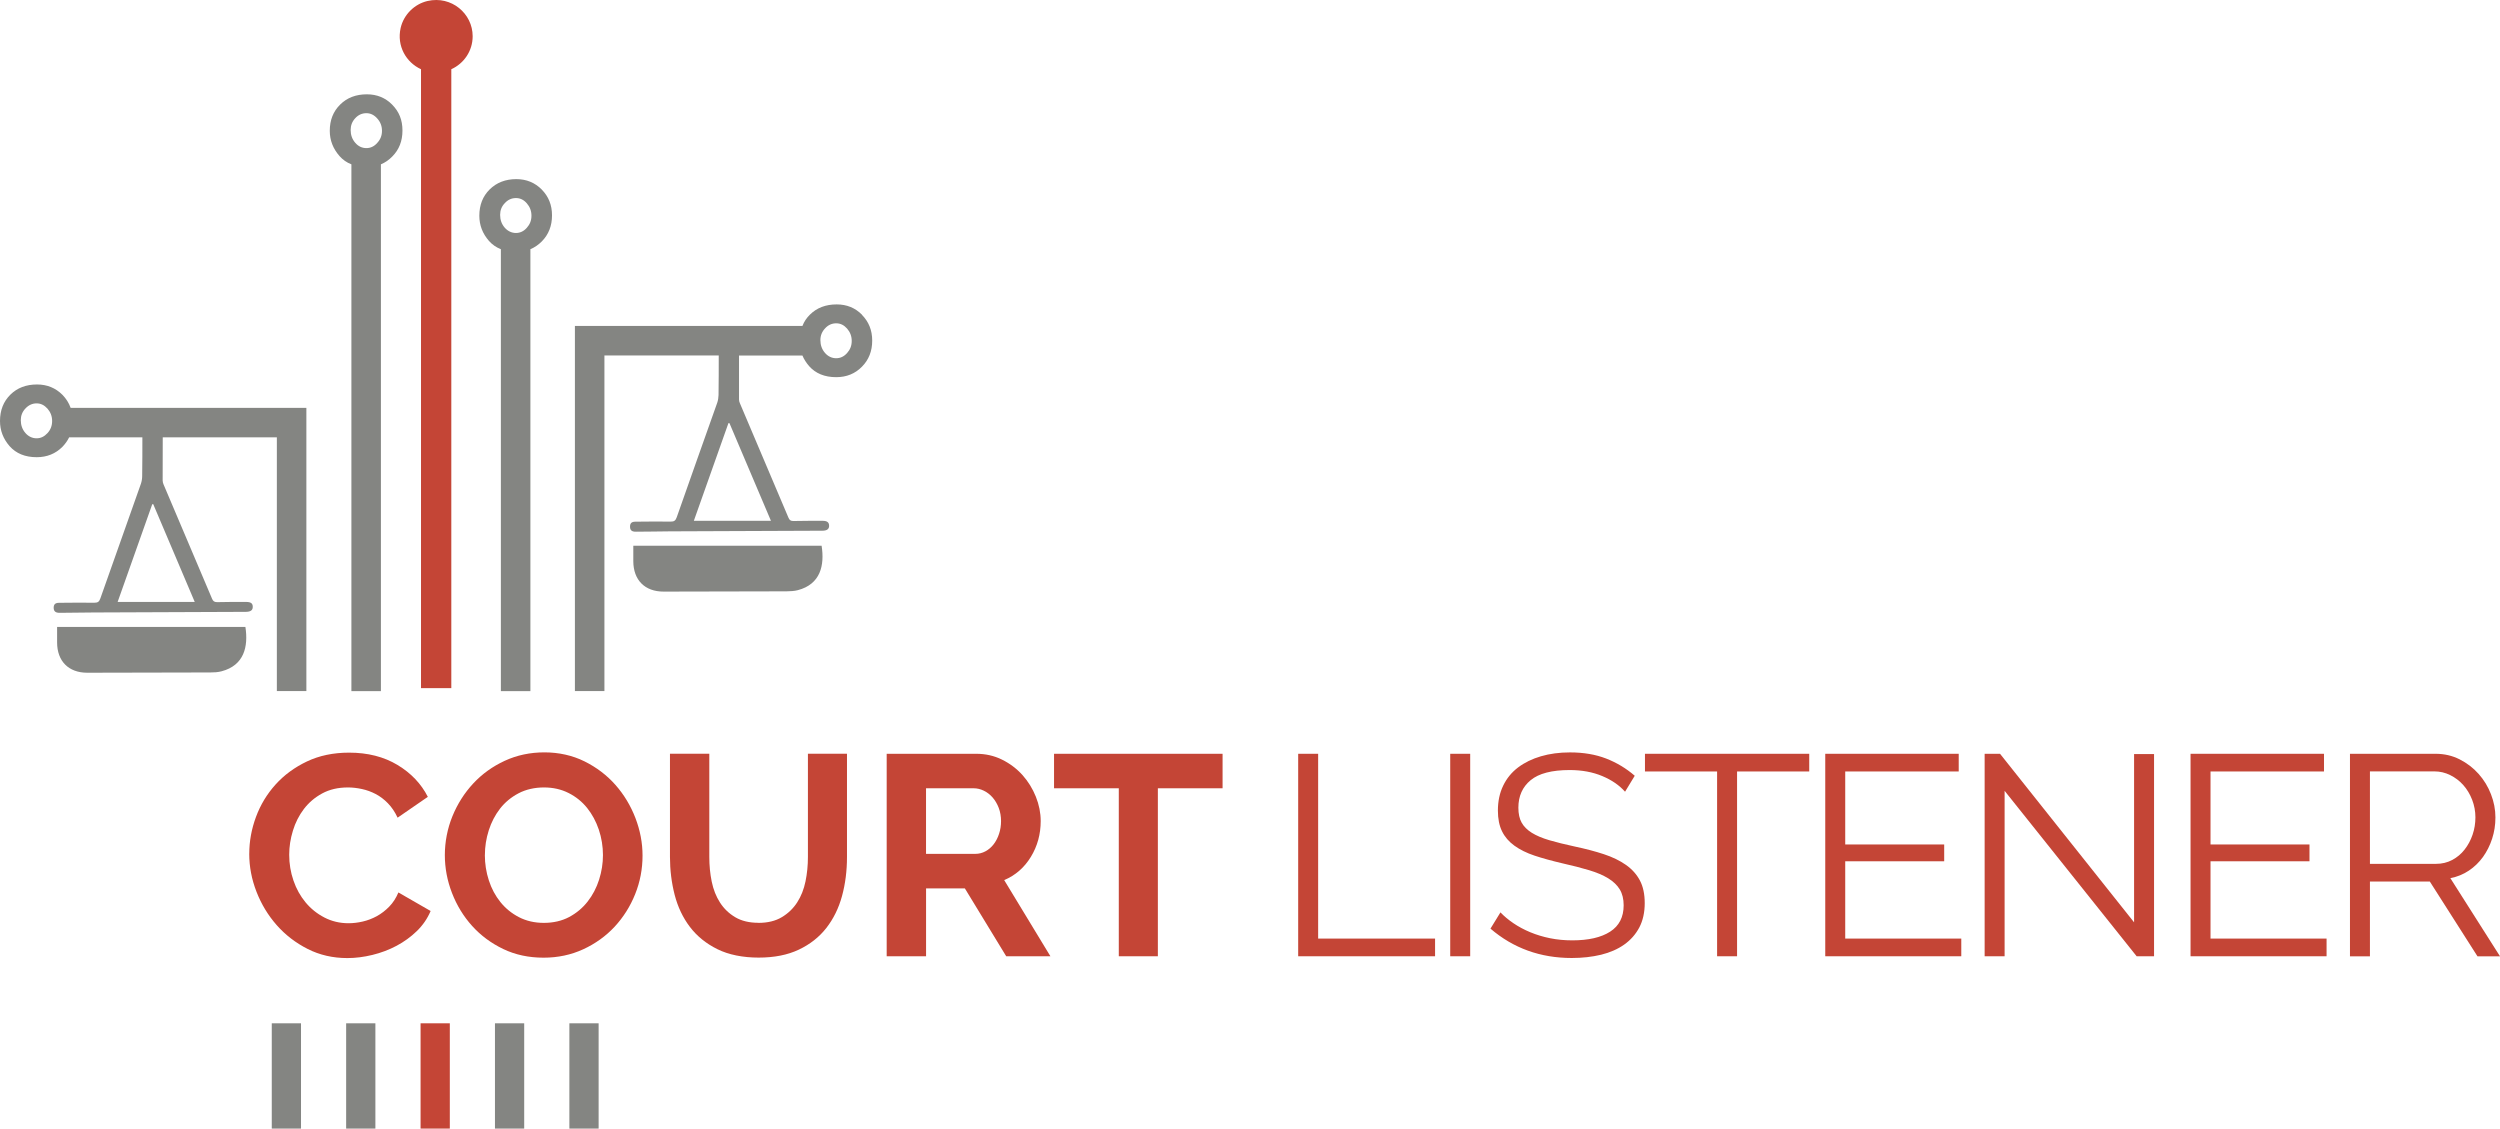
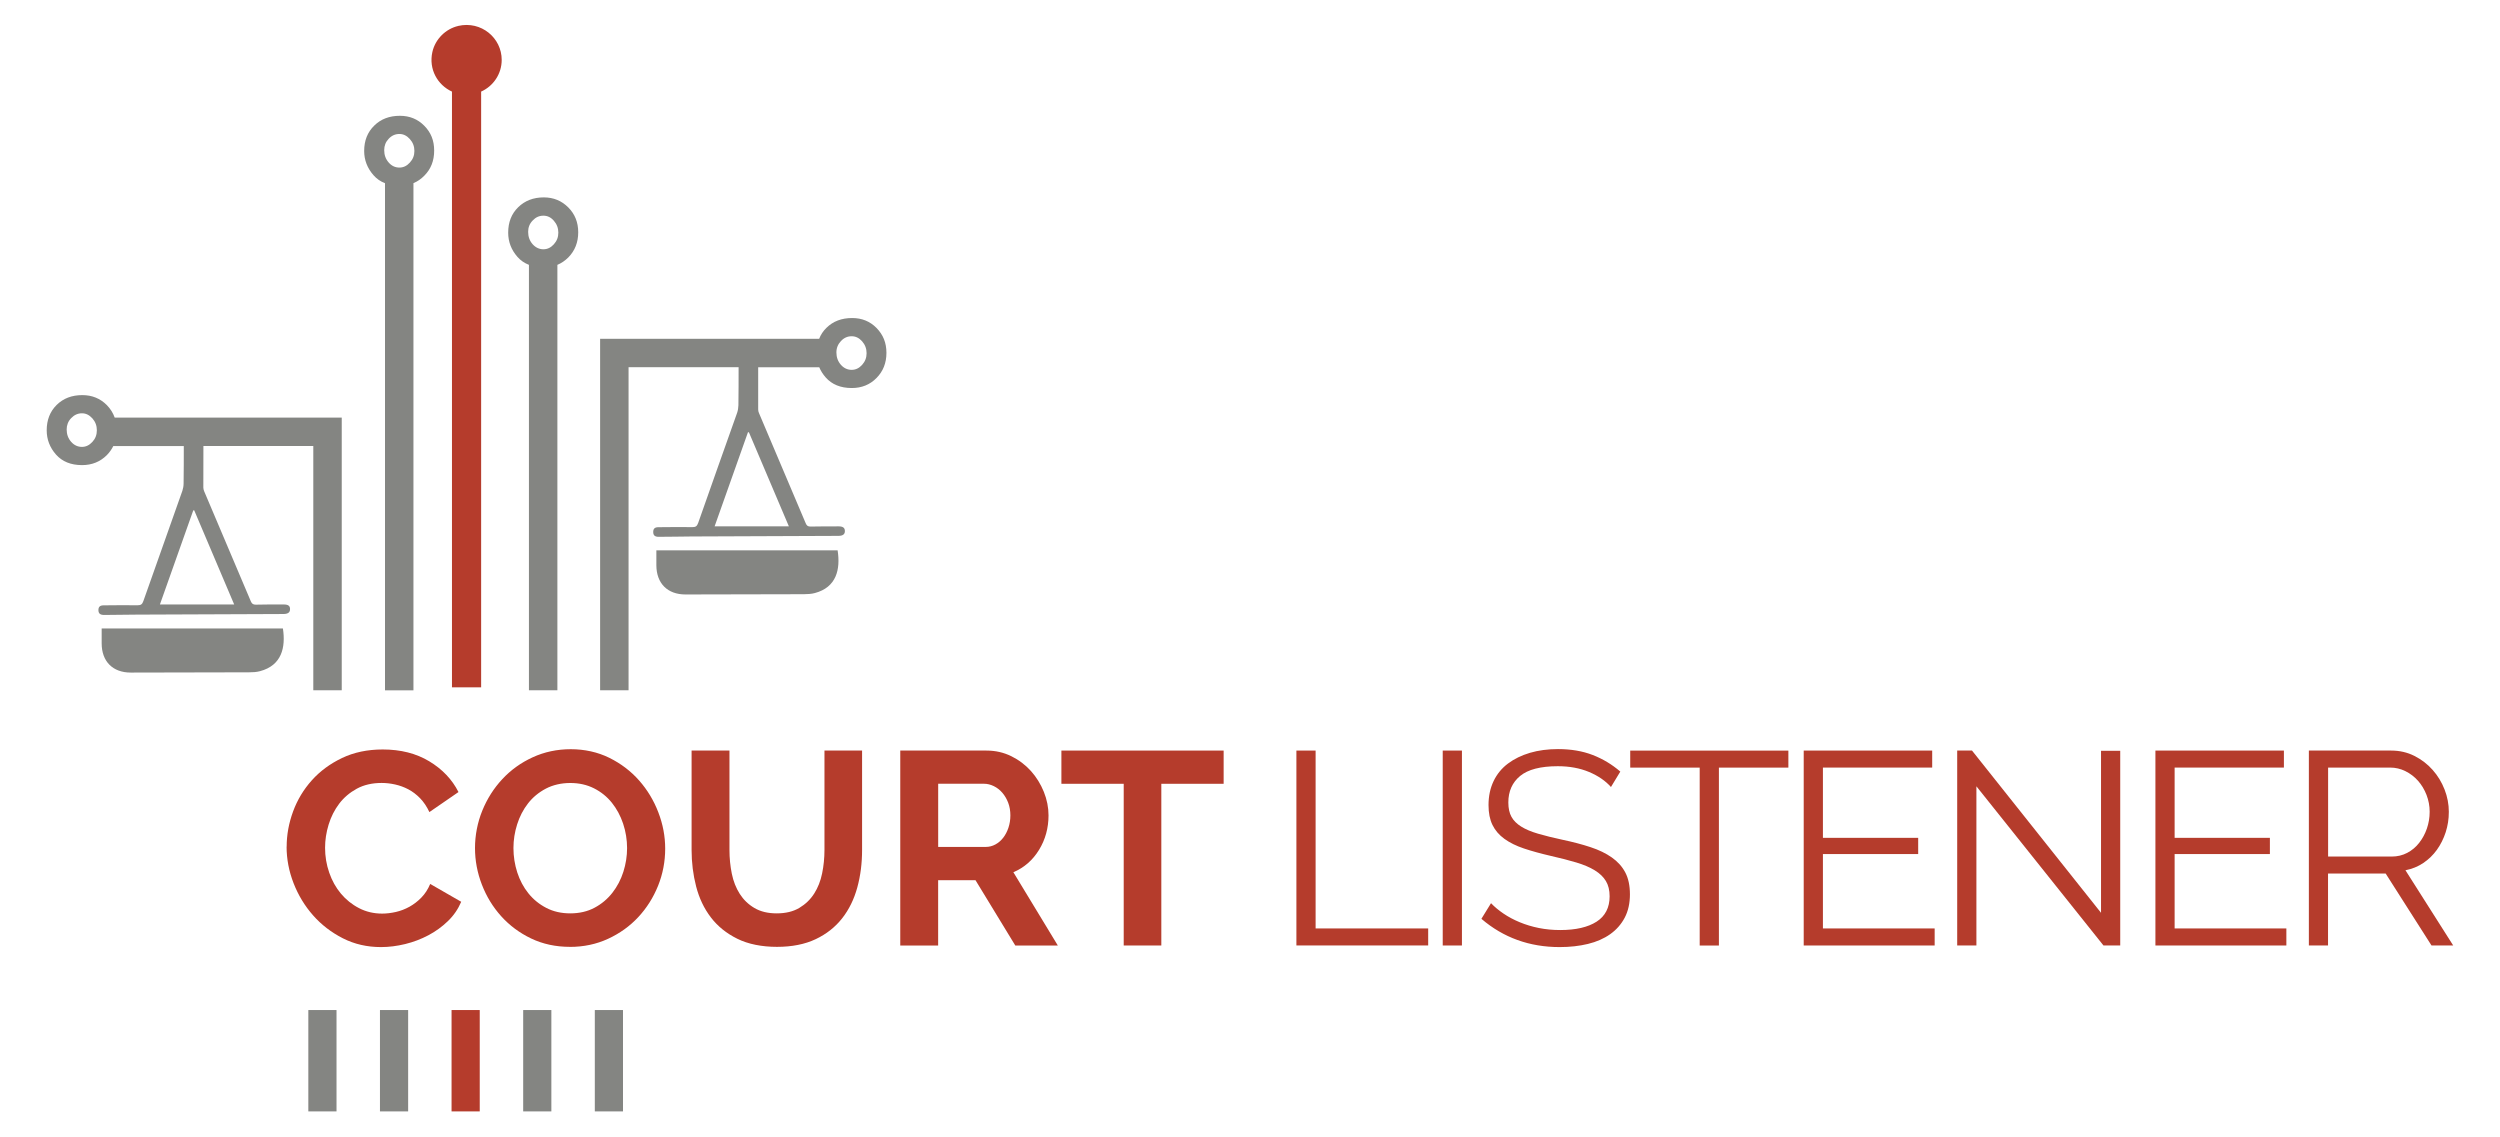
- <svg xmlns="http://www.w3.org/2000/svg" version="1.1" viewBox="0 0 633.54 286.002" id="svg126" width="633.54" height="286.002">
-   <defs id="defs4">
-     <style id="style2">
+ <svg xmlns="http://www.w3.org/2000/svg" version="1.1" viewBox="0 0 660 300">
+   <defs>
+     <style>
      .cls-1 {
-         fill: #968f7f;
+         fill: #b53c2c;
      }

-       .cls-1, .cls-2, .cls-3 {
+       .cls-1, .cls-2 {
        stroke-width: 0px;
      }

      .cls-2 {
-         fill: #c44536;
-       }
- 
-       .cls-3 {
        fill: #848582;
      }
    </style>
  </defs>
-   <g id="g16" transform="translate(-13.23,-6.998322)">
-     <rect class="cls-3" x="157.52" y="266.32" width="7.41" height="26.68" id="rect6" />
-     <rect class="cls-3" x="82.1" y="266.32" width="7.41" height="26.68" id="rect8" />
-     <rect class="cls-3" x="100.95" y="266.32" width="7.41" height="26.68" id="rect10" />
-     <rect class="cls-2" x="119.81" y="266.32" width="7.41" height="26.68" id="rect12" />
-     <rect class="cls-3" x="138.66" y="266.32" width="7.41" height="26.68" id="rect14" />
+   <g id="Layer_2" data-name="Layer 2">
+     <g>
+       <rect class="cls-2" x="157.03" y="266.65" width="7.44" height="26.76" />
+       <rect class="cls-2" x="81.4" y="266.65" width="7.44" height="26.76" />
+       <rect class="cls-2" x="100.31" y="266.65" width="7.44" height="26.76" />
+       <rect class="cls-1" x="119.21" y="266.65" width="7.44" height="26.76" />
+       <rect class="cls-2" x="138.12" y="266.65" width="7.44" height="26.76" />
+     </g>
+     <g>
+       <g>
+         <path class="cls-1" d="M75.68,223.52c0-3.14.57-6.24,1.7-9.31,1.13-3.07,2.79-5.81,4.96-8.23,2.17-2.42,4.83-4.37,7.97-5.87,3.14-1.5,6.72-2.25,10.73-2.25,4.73,0,8.83,1.04,12.28,3.12,3.45,2.08,6.03,4.78,7.72,8.12l-7.68,5.29c-.68-1.45-1.5-2.67-2.46-3.66-.97-.99-2.01-1.78-3.12-2.36-1.11-.58-2.27-1-3.48-1.27-1.21-.27-2.39-.4-3.55-.4-2.51,0-4.7.51-6.56,1.52-1.86,1.02-3.41,2.33-4.64,3.95-1.23,1.62-2.16,3.46-2.79,5.51-.63,2.05-.94,4.1-.94,6.12,0,2.27.36,4.46,1.09,6.56.72,2.1,1.75,3.95,3.08,5.54,1.33,1.59,2.92,2.88,4.78,3.84,1.86.97,3.9,1.45,6.12,1.45,1.16,0,2.37-.15,3.62-.43,1.26-.29,2.45-.75,3.59-1.38,1.13-.63,2.19-1.44,3.15-2.43.97-.99,1.74-2.19,2.32-3.59l8.19,4.71c-.82,1.93-1.99,3.64-3.52,5.11-1.52,1.47-3.24,2.72-5.15,3.73-1.91,1.01-3.95,1.79-6.12,2.32-2.17.53-4.3.8-6.38.8-3.67,0-7.03-.77-10.07-2.32-3.04-1.55-5.67-3.56-7.86-6.05-2.2-2.49-3.91-5.31-5.15-8.48-1.23-3.16-1.85-6.39-1.85-9.68Z" />
+         <path class="cls-1" d="M150.48,249.97c-3.77,0-7.19-.74-10.26-2.21-3.07-1.47-5.7-3.43-7.9-5.87-2.2-2.44-3.9-5.23-5.11-8.37-1.21-3.14-1.81-6.35-1.81-9.64s.64-6.72,1.92-9.86c1.28-3.14,3.04-5.92,5.29-8.33,2.25-2.42,4.92-4.34,8.01-5.76,3.09-1.42,6.45-2.14,10.07-2.14s7.11.76,10.18,2.28c3.07,1.52,5.69,3.52,7.86,5.98,2.17,2.46,3.87,5.27,5.07,8.41,1.21,3.14,1.81,6.33,1.81,9.57,0,3.43-.63,6.7-1.88,9.82-1.26,3.12-3,5.87-5.22,8.26-2.22,2.39-4.88,4.3-7.97,5.73-3.09,1.43-6.45,2.14-10.07,2.14ZM135.55,223.88c0,2.22.34,4.37,1.01,6.45.68,2.08,1.65,3.91,2.94,5.51,1.28,1.59,2.85,2.88,4.71,3.84,1.86.97,3.97,1.45,6.34,1.45s4.55-.49,6.41-1.49c1.86-.99,3.43-2.31,4.71-3.95,1.28-1.64,2.25-3.49,2.9-5.54.65-2.05.98-4.14.98-6.27s-.35-4.37-1.05-6.45c-.7-2.08-1.69-3.91-2.97-5.51-1.28-1.59-2.85-2.86-4.71-3.8-1.86-.94-3.95-1.41-6.27-1.41s-4.57.5-6.45,1.49c-1.88.99-3.46,2.3-4.71,3.91-1.26,1.62-2.21,3.46-2.86,5.51-.65,2.05-.98,4.14-.98,6.27Z" />
+         <path class="cls-1" d="M205.05,241.13c2.37,0,4.36-.48,5.98-1.45,1.62-.97,2.92-2.22,3.91-3.77.99-1.55,1.69-3.32,2.1-5.33.41-2,.62-4.07.62-6.2v-26.24h9.93v26.24c0,3.53-.42,6.84-1.27,9.93-.85,3.09-2.17,5.8-3.99,8.12s-4.14,4.16-6.99,5.51c-2.85,1.35-6.26,2.03-10.22,2.03s-7.6-.71-10.47-2.14c-2.88-1.42-5.21-3.31-6.99-5.65-1.79-2.34-3.08-5.06-3.88-8.15-.8-3.09-1.2-6.31-1.2-9.64v-26.24h10v26.24c0,2.17.21,4.26.62,6.27.41,2.01,1.11,3.78,2.1,5.33.99,1.55,2.28,2.79,3.88,3.73s3.55,1.41,5.87,1.41Z" />
+         <path class="cls-1" d="M237.67,249.61v-51.46h22.76c2.37,0,4.55.5,6.56,1.49,2,.99,3.73,2.3,5.18,3.91,1.45,1.62,2.58,3.46,3.41,5.51.82,2.05,1.23,4.12,1.23,6.2,0,3.33-.83,6.37-2.5,9.1-1.67,2.73-3.93,4.7-6.78,5.91l11.74,19.35h-11.23l-10.51-17.25h-9.86v17.25h-10ZM247.67,223.59h12.54c.92,0,1.78-.22,2.57-.65.8-.43,1.49-1.03,2.07-1.78.58-.75,1.04-1.63,1.38-2.65.34-1.01.51-2.1.51-3.26s-.19-2.32-.58-3.33c-.39-1.01-.91-1.9-1.56-2.65-.65-.75-1.4-1.33-2.25-1.74-.85-.41-1.7-.62-2.57-.62h-12.1v16.67Z" />
+       </g>
+       <path class="cls-1" d="M323.04,206.92h-16.45v42.69h-9.93v-42.69h-16.45v-8.77h42.83v8.77Z" />
+       <g>
+         <path class="cls-1" d="M342.25,249.61v-51.46h5.07v46.96h29.72v4.49h-34.79Z" />
+         <path class="cls-1" d="M380.88,249.61v-51.46h5.07v51.46h-5.07Z" />
+         <path class="cls-1" d="M425.31,207.79c-1.45-1.64-3.38-2.97-5.8-3.99-2.42-1.01-5.17-1.52-8.26-1.52-4.54,0-7.85.86-9.93,2.57-2.08,1.72-3.12,4.05-3.12,6.99,0,1.55.28,2.82.83,3.81.55.99,1.41,1.85,2.57,2.57,1.16.73,2.65,1.35,4.46,1.88,1.81.53,3.95,1.06,6.41,1.59,2.75.58,5.23,1.23,7.43,1.96,2.2.72,4.07,1.63,5.62,2.72,1.55,1.09,2.73,2.4,3.55,3.95.82,1.55,1.23,3.48,1.23,5.8s-.46,4.42-1.38,6.16c-.92,1.74-2.2,3.19-3.84,4.35-1.64,1.16-3.6,2.02-5.87,2.57-2.27.55-4.76.83-7.46.83-7.97,0-14.86-2.49-20.66-7.46l2.54-4.13c.92.97,2.02,1.88,3.3,2.75,1.28.87,2.71,1.63,4.28,2.28,1.57.65,3.25,1.16,5.04,1.52,1.79.36,3.67.54,5.65.54,4.11,0,7.31-.74,9.6-2.21,2.29-1.47,3.44-3.71,3.44-6.7,0-1.59-.33-2.94-.98-4.02-.65-1.09-1.63-2.03-2.94-2.83-1.3-.8-2.92-1.49-4.86-2.07-1.93-.58-4.18-1.16-6.74-1.74-2.71-.63-5.07-1.28-7.1-1.96-2.03-.68-3.74-1.52-5.15-2.54-1.4-1.01-2.45-2.23-3.15-3.66-.7-1.42-1.05-3.18-1.05-5.25,0-2.37.45-4.48,1.34-6.34.89-1.86,2.16-3.41,3.81-4.64,1.64-1.23,3.58-2.17,5.8-2.83,2.22-.65,4.69-.98,7.39-.98,3.43,0,6.49.52,9.17,1.56,2.68,1.04,5.11,2.5,7.28,4.38l-2.46,4.06Z" />
+         <path class="cls-1" d="M472.13,202.65h-18.34v46.97h-5.07v-46.97h-18.34v-4.49h41.75v4.49Z" />
+         <path class="cls-1" d="M510.75,245.12v4.49h-34.57v-51.46h33.92v4.49h-28.85v18.55h25.15v4.28h-25.15v19.64h29.5Z" />
+         <path class="cls-1" d="M521.77,207.57v42.04h-5.07v-51.46h3.91l34.06,42.83v-42.76h5.07v51.39h-4.42l-33.56-42.04Z" />
+         <path class="cls-1" d="M603.6,245.12v4.49h-34.57v-51.46h33.92v4.49h-28.85v18.55h25.15v4.28h-25.15v19.64h29.5Z" />
+         <path class="cls-1" d="M609.54,249.61v-51.46h21.74c2.22,0,4.26.47,6.12,1.41,1.86.94,3.47,2.17,4.82,3.7,1.35,1.52,2.4,3.25,3.15,5.18.75,1.93,1.12,3.89,1.12,5.87s-.28,3.68-.83,5.4c-.56,1.72-1.33,3.26-2.32,4.64-.99,1.38-2.19,2.54-3.59,3.48-1.4.94-2.97,1.58-4.71,1.92l12.61,19.86h-5.73l-12.1-18.99h-15.22v18.99h-5.07ZM614.61,226.13h16.81c1.5,0,2.86-.33,4.1-.98,1.23-.65,2.28-1.53,3.15-2.65.87-1.11,1.55-2.37,2.03-3.77.48-1.4.73-2.87.73-4.42s-.28-3.03-.83-4.46c-.56-1.42-1.3-2.67-2.25-3.73-.94-1.06-2.05-1.91-3.33-2.54-1.28-.63-2.62-.94-4.02-.94h-16.38v23.48Z" />
+       </g>
+     </g>
+     <path class="cls-1" d="M120.98,6.85c-3.36.78-6.07,3.5-6.83,6.86-1.03,4.57,1.38,8.74,5.17,10.47v157.28h7.7V24.18c3.2-1.44,5.43-4.64,5.43-8.37,0-5.79-5.4-10.36-11.47-8.97Z" />
  </g>
-   <g id="g48" transform="translate(-13.23,-6.998322)">
-     <g id="g26">
-       <path class="cls-2" d="m 76.4,223.31 c 0,-3.13 0.57,-6.23 1.7,-9.29 1.13,-3.06 2.78,-5.79 4.95,-8.2 2.17,-2.41 4.82,-4.36 7.95,-5.85 3.13,-1.49 6.7,-2.24 10.7,-2.24 4.72,0 8.8,1.04 12.25,3.11 3.44,2.07 6.01,4.77 7.7,8.09 l -7.66,5.28 c -0.68,-1.45 -1.49,-2.66 -2.46,-3.65 -0.96,-0.99 -2,-1.77 -3.11,-2.35 -1.11,-0.58 -2.27,-1 -3.47,-1.26 -1.21,-0.26 -2.39,-0.4 -3.54,-0.4 -2.51,0 -4.69,0.51 -6.54,1.52 -1.86,1.01 -3.4,2.33 -4.63,3.94 -1.23,1.62 -2.16,3.45 -2.78,5.49 -0.63,2.05 -0.94,4.08 -0.94,6.11 0,2.27 0.36,4.44 1.08,6.54 0.72,2.1 1.75,3.94 3.07,5.53 1.32,1.59 2.91,2.87 4.77,3.83 1.85,0.96 3.89,1.45 6.11,1.45 1.16,0 2.36,-0.14 3.61,-0.43 1.25,-0.29 2.44,-0.75 3.58,-1.37 1.13,-0.63 2.18,-1.43 3.14,-2.42 0.96,-0.99 1.73,-2.18 2.31,-3.58 l 8.17,4.7 c -0.82,1.93 -1.99,3.63 -3.51,5.1 -1.52,1.47 -3.23,2.71 -5.13,3.72 -1.9,1.01 -3.94,1.78 -6.11,2.31 -2.17,0.53 -4.29,0.8 -6.36,0.8 -3.66,0 -7.01,-0.77 -10.05,-2.31 -3.04,-1.54 -5.65,-3.55 -7.84,-6.03 -2.19,-2.48 -3.9,-5.3 -5.13,-8.46 -1.23,-3.16 -1.84,-6.37 -1.84,-9.65 z" id="path18" />
-       <path class="cls-2" d="m 150.98,249.69 c -3.76,0 -7.17,-0.73 -10.23,-2.2 -3.06,-1.47 -5.69,-3.42 -7.88,-5.85 -2.19,-2.43 -3.89,-5.22 -5.1,-8.35 -1.21,-3.13 -1.81,-6.33 -1.81,-9.61 0,-3.28 0.64,-6.7 1.92,-9.83 1.28,-3.13 3.04,-5.9 5.28,-8.31 2.24,-2.41 4.9,-4.32 7.99,-5.75 3.08,-1.42 6.43,-2.13 10.05,-2.13 3.62,0 7.09,0.76 10.15,2.28 3.06,1.52 5.67,3.51 7.84,5.96 2.17,2.46 3.85,5.25 5.06,8.38 1.2,3.13 1.81,6.31 1.81,9.54 0,3.42 -0.63,6.69 -1.88,9.79 -1.25,3.11 -2.99,5.85 -5.2,8.24 -2.22,2.38 -4.87,4.29 -7.95,5.71 -3.08,1.42 -6.43,2.13 -10.05,2.13 z M 136.1,223.67 c 0,2.22 0.34,4.36 1.01,6.43 0.67,2.07 1.65,3.9 2.93,5.49 1.28,1.59 2.84,2.87 4.7,3.83 1.85,0.96 3.96,1.45 6.32,1.45 2.36,0 4.54,-0.49 6.4,-1.48 1.85,-0.99 3.42,-2.3 4.7,-3.94 1.28,-1.64 2.24,-3.48 2.89,-5.53 0.65,-2.05 0.98,-4.13 0.98,-6.25 0,-2.12 -0.35,-4.36 -1.05,-6.43 -0.7,-2.07 -1.69,-3.9 -2.96,-5.49 -1.28,-1.59 -2.84,-2.85 -4.7,-3.79 -1.86,-0.94 -3.94,-1.41 -6.25,-1.41 -2.31,0 -4.55,0.49 -6.43,1.48 -1.88,0.99 -3.45,2.29 -4.7,3.9 -1.25,1.62 -2.2,3.45 -2.85,5.49 -0.65,2.05 -0.98,4.13 -0.98,6.25 z" id="path20" />
-       <path class="cls-2" d="m 205.4,240.87 c 2.36,0 4.35,-0.48 5.96,-1.45 1.61,-0.96 2.91,-2.22 3.9,-3.76 0.99,-1.54 1.69,-3.31 2.1,-5.31 0.41,-2 0.61,-4.06 0.61,-6.18 v -26.16 h 9.9 v 26.16 c 0,3.52 -0.42,6.82 -1.26,9.9 -0.84,3.08 -2.17,5.78 -3.97,8.09 -1.8,2.31 -4.13,4.14 -6.97,5.49 -2.84,1.35 -6.24,2.02 -10.19,2.02 -3.95,0 -7.58,-0.71 -10.44,-2.13 -2.87,-1.42 -5.19,-3.3 -6.97,-5.64 -1.78,-2.34 -3.07,-5.05 -3.87,-8.13 -0.79,-3.08 -1.19,-6.29 -1.19,-9.61 V 198 h 9.97 v 26.16 c 0,2.17 0.2,4.25 0.61,6.25 0.41,2 1.11,3.77 2.1,5.31 0.99,1.54 2.28,2.78 3.87,3.72 1.59,0.94 3.54,1.41 5.85,1.41 z" id="path22" />
-       <path class="cls-2" d="m 237.93,249.33 v -51.31 h 22.69 c 2.36,0 4.54,0.49 6.54,1.48 2,0.99 3.72,2.29 5.17,3.9 1.45,1.62 2.58,3.45 3.4,5.49 0.82,2.05 1.23,4.11 1.23,6.18 0,3.32 -0.83,6.35 -2.49,9.07 -1.66,2.72 -3.92,4.69 -6.76,5.89 l 11.71,19.3 h -11.2 l -10.48,-17.2 h -9.83 v 17.2 h -9.97 z m 9.97,-25.95 h 12.5 c 0.91,0 1.77,-0.22 2.57,-0.65 0.79,-0.43 1.48,-1.02 2.06,-1.77 0.58,-0.75 1.04,-1.63 1.37,-2.64 0.34,-1.01 0.51,-2.1 0.51,-3.25 0,-1.15 -0.19,-2.31 -0.58,-3.33 -0.39,-1.01 -0.9,-1.89 -1.55,-2.64 -0.65,-0.75 -1.4,-1.32 -2.24,-1.73 -0.84,-0.41 -1.7,-0.61 -2.57,-0.61 H 247.9 Z" id="path24" />
-     </g>
-     <path class="cls-2" d="m 323.06,206.76 h -16.41 v 42.57 h -9.9 v -42.57 h -16.41 v -8.74 h 42.71 v 8.74 z" id="path28" />
-     <g id="g46">
-       <path class="cls-2" d="m 342.21,249.33 v -51.31 h 5.06 v 46.83 h 29.63 v 4.48 z" id="path30" />
-       <path class="cls-2" d="m 380.74,249.33 v -51.31 h 5.06 v 51.31 z" id="path32" />
-       <path class="cls-2" d="m 425.04,207.63 c -1.45,-1.64 -3.37,-2.96 -5.78,-3.97 -2.41,-1.01 -5.16,-1.52 -8.24,-1.52 -4.53,0 -7.83,0.86 -9.9,2.57 -2.07,1.71 -3.11,4.04 -3.11,6.97 0,1.54 0.28,2.81 0.83,3.79 0.55,0.99 1.41,1.84 2.57,2.57 1.16,0.72 2.64,1.35 4.44,1.88 1.81,0.53 3.94,1.06 6.4,1.59 2.75,0.58 5.22,1.23 7.41,1.95 2.19,0.72 4.06,1.63 5.6,2.71 1.54,1.08 2.72,2.4 3.54,3.94 0.82,1.54 1.23,3.47 1.23,5.78 0,2.31 -0.46,4.41 -1.37,6.14 -0.92,1.73 -2.19,3.18 -3.83,4.34 -1.64,1.16 -3.59,2.01 -5.85,2.57 -2.27,0.55 -4.75,0.83 -7.44,0.83 -7.95,0 -14.82,-2.48 -20.6,-7.44 l 2.53,-4.12 c 0.91,0.96 2.01,1.88 3.29,2.75 1.28,0.87 2.7,1.63 4.26,2.28 1.57,0.65 3.24,1.16 5.02,1.52 1.78,0.36 3.66,0.54 5.64,0.54 4.09,0 7.29,-0.73 9.58,-2.2 2.29,-1.47 3.43,-3.7 3.43,-6.69 0,-1.59 -0.33,-2.93 -0.98,-4.01 -0.65,-1.08 -1.63,-2.02 -2.93,-2.82 -1.3,-0.8 -2.92,-1.48 -4.84,-2.06 -1.93,-0.58 -4.17,-1.16 -6.72,-1.73 -2.7,-0.63 -5.06,-1.28 -7.08,-1.95 -2.02,-0.67 -3.73,-1.52 -5.13,-2.53 -1.4,-1.01 -2.45,-2.23 -3.14,-3.65 -0.7,-1.42 -1.05,-3.17 -1.05,-5.24 0,-2.36 0.44,-4.47 1.34,-6.32 0.89,-1.85 2.16,-3.4 3.79,-4.63 1.64,-1.23 3.56,-2.17 5.78,-2.82 2.22,-0.65 4.67,-0.98 7.37,-0.98 3.42,0 6.47,0.52 9.14,1.55 2.67,1.04 5.1,2.49 7.26,4.37 l -2.46,4.05 z" id="path34" />
-       <path class="cls-2" d="m 471.72,202.5 h -18.29 v 46.83 h -5.06 V 202.5 h -18.28 v -4.48 h 41.63 z" id="path36" />
-       <path class="cls-2" d="m 510.25,244.85 v 4.48 h -34.47 v -51.31 h 33.82 v 4.48 H 480.84 V 221 h 25.08 v 4.26 h -25.08 v 19.59 z" id="path38" />
-       <path class="cls-2" d="m 521.23,207.41 v 41.92 h -5.06 v -51.31 h 3.9 l 33.97,42.71 v -42.64 h 5.06 v 51.24 h -4.41 z" id="path40" />
-       <path class="cls-2" d="m 602.82,244.85 v 4.48 h -34.47 v -51.31 h 33.82 v 4.48 H 573.41 V 221 h 25.08 v 4.26 h -25.08 v 19.59 z" id="path42" />
-       <path class="cls-2" d="m 608.75,249.33 v -51.31 h 21.68 c 2.22,0 4.25,0.47 6.11,1.41 1.85,0.94 3.46,2.17 4.81,3.69 1.35,1.52 2.4,3.24 3.14,5.17 0.75,1.93 1.12,3.88 1.12,5.85 0,1.97 -0.28,3.67 -0.83,5.38 -0.55,1.71 -1.33,3.25 -2.31,4.63 -0.99,1.37 -2.18,2.53 -3.58,3.47 -1.4,0.94 -2.96,1.58 -4.7,1.92 l 12.58,19.8 h -5.71 L 628.99,230.4 h -15.18 v 18.94 h -5.06 z m 5.06,-23.42 h 16.77 c 1.49,0 2.85,-0.33 4.08,-0.98 1.23,-0.65 2.28,-1.53 3.14,-2.64 0.87,-1.11 1.54,-2.36 2.02,-3.76 0.48,-1.4 0.72,-2.87 0.72,-4.41 0,-1.54 -0.28,-3.02 -0.83,-4.45 -0.55,-1.42 -1.3,-2.66 -2.24,-3.72 -0.94,-1.06 -2.05,-1.9 -3.32,-2.53 -1.28,-0.63 -2.61,-0.94 -4.01,-0.94 h -16.33 v 23.42 z" id="path44" />
+   <g id="Layer_3" data-name="Layer 3">
+     <g>
+       <path class="cls-2" d="M221.13,145.28h-47.85v3.95c.02,4.78,2.93,7.71,7.69,7.71,10.42-.02,20.83-.05,31.27-.07.95-.02,1.94-.05,2.86-.3,5.75-1.52,6.81-6.28,6.03-11.29Z" />
+       <path class="cls-2" d="M231.41,86.59c-1.73-1.76-3.88-2.63-6.44-2.63-2.77,0-5.03.85-6.79,2.59-.85.83-1.5,1.8-1.92,2.89h-57.83v92.79h7.51s0-85.29,0-85.29h29.05c0,3.35,0,6.7-.05,10.05-.02.65-.12,1.34-.32,1.94-3.44,9.72-6.91,19.42-10.3,29.12-.3.85-.67,1.13-1.52,1.11-3-.05-5.98,0-8.96.02-.99,0-1.39.39-1.39,1.27s.44,1.29,1.5,1.27c2.86,0,5.7-.07,8.57-.09,12.93-.05,25.87-.12,38.82-.16,1.18,0,1.73-.44,1.71-1.29s-.51-1.22-1.66-1.22c-2.47,0-4.92,0-7.37.05-.72.02-1.04-.21-1.32-.88-4.11-9.7-8.22-19.38-12.33-29.08-.14-.3-.21-.62-.21-.95v-11.15h16.12c.39.95.97,1.85,1.71,2.7,1.64,1.85,3.93,2.79,6.88,2.79,2.61,0,4.8-.88,6.54-2.66,1.73-1.76,2.61-3.95,2.61-6.63s-.88-4.78-2.61-6.56ZM208.27,138.95h-19.61c2.93-8.27,5.87-16.56,8.8-24.83h.25c3.51,8.22,7,16.44,10.55,24.83ZM227.6,96.32c-.79.88-1.71,1.32-2.77,1.32s-2.06-.44-2.84-1.34c-.79-.9-1.18-1.99-1.18-3.26,0-1.18.42-2.17,1.2-3,.79-.85,1.73-1.27,2.82-1.27s1.99.46,2.77,1.34c.79.9,1.18,1.94,1.18,3.14s-.39,2.19-1.18,3.07Z" />
+       <path class="cls-2" d="M74.69,165.92H26.84c0,1.43-.02,2.68,0,3.93,0,4.78,2.93,7.71,7.67,7.71,10.42-.02,20.85-.05,31.27-.07.95,0,1.94-.05,2.86-.3,5.75-1.52,6.81-6.28,6.05-11.27Z" />
+       <path class="cls-2" d="M30.28,110.24c-.44-1.22-1.13-2.33-2.08-3.3-1.76-1.76-3.9-2.63-6.47-2.63-2.75,0-5.01.85-6.77,2.59s-2.63,3.97-2.63,6.7c0,2.4.81,4.53,2.45,6.4,1.64,1.85,3.93,2.79,6.88,2.79,2.61,0,4.78-.88,6.54-2.63.72-.74,1.27-1.52,1.71-2.4h18.61c0,3.28,0,6.58-.05,9.86,0,.65-.12,1.34-.32,1.94-3.42,9.72-6.88,19.4-10.3,29.12-.3.85-.65,1.11-1.52,1.11-2.98-.05-5.98,0-8.96.02-.97,0-1.39.39-1.39,1.27.02.88.46,1.27,1.52,1.27,2.84-.02,5.7-.07,8.54-.09,12.93-.07,25.89-.12,38.82-.16,1.2-.02,1.73-.44,1.71-1.32,0-.83-.49-1.2-1.66-1.2-2.45,0-4.92-.02-7.37.05-.69,0-1.04-.21-1.32-.88-4.09-9.7-8.22-19.38-12.33-29.08-.12-.3-.21-.65-.21-.97,0-3.63,0-7.3.02-10.95h29.01v64.48h7.51s0-71.98,0-71.98H30.28ZM24.39,116.66c-.81.88-1.71,1.32-2.77,1.32s-2.06-.44-2.84-1.34c-.79-.9-1.18-1.99-1.18-3.26,0-1.15.39-2.17,1.2-3,.79-.83,1.73-1.27,2.82-1.27s1.96.46,2.77,1.34c.79.9,1.18,1.94,1.18,3.14s-.39,2.22-1.18,3.07ZM61.83,159.57h-19.61c2.93-8.27,5.87-16.56,8.8-24.83.07,0,.16,0,.25-.02,3.49,8.22,6.97,16.47,10.55,24.85Z" />
+       <path class="cls-2" d="M112.01,33.2c-1.73-1.76-3.88-2.63-6.44-2.63-2.75,0-5.01.85-6.77,2.59-1.78,1.73-2.66,3.97-2.66,6.7,0,2.4.83,4.53,2.47,6.4.83.95,1.85,1.66,3.03,2.1v133.88h7.51V48.35c1.06-.44,2.01-1.09,2.86-1.96,1.76-1.76,2.61-3.95,2.61-6.63s-.85-4.78-2.61-6.56ZM108.2,42.92c-.79.88-1.71,1.32-2.75,1.32-1.11,0-2.06-.44-2.84-1.34-.79-.9-1.18-1.99-1.18-3.26,0-1.18.39-2.17,1.18-3,.79-.85,1.73-1.27,2.84-1.27,1.04,0,1.96.46,2.75,1.34.81.9,1.2,1.94,1.2,3.14s-.39,2.19-1.2,3.07Z" />
+       <path class="cls-2" d="M150.03,54.77c-1.73-1.76-3.9-2.66-6.47-2.66-2.75,0-5.01.88-6.77,2.61-1.76,1.73-2.63,3.95-2.63,6.7,0,2.4.81,4.53,2.45,6.4.83.95,1.85,1.64,3.03,2.1v112.31h7.51v-112.31c1.06-.44,2.03-1.11,2.89-1.96,1.73-1.76,2.61-3.97,2.61-6.63s-.88-4.8-2.61-6.56ZM146.22,64.49c-.79.88-1.71,1.32-2.77,1.32s-2.06-.46-2.84-1.34c-.79-.9-1.18-1.99-1.18-3.26,0-1.18.39-2.17,1.2-3,.79-.85,1.73-1.27,2.82-1.27s1.99.44,2.77,1.34c.79.9,1.18,1.94,1.18,3.14s-.39,2.19-1.18,3.07Z" />
    </g>
  </g>
-   <path class="cls-2" d="m 108.34,0.252 c -3.35,0.78 -6.05,3.49 -6.81,6.84 -1.03,4.56 1.38,8.71 5.16,10.45 V 174.382 h 7.68 V 17.542 c 3.19,-1.44 5.41,-4.63 5.41,-8.35 0,-5.77 -5.39,-10.33 -11.44,-8.94 z" id="path76" />
-   <g id="g91" transform="translate(-13.23,-6.998322)">
-     <path class="cls-3" d="m 221.44,145.29 h -47.72 v 3.94 c 0.02,4.77 2.92,7.69 7.67,7.69 10.39,-0.02 20.77,-0.05 31.18,-0.07 0.94,-0.02 1.93,-0.05 2.86,-0.3 5.73,-1.52 6.79,-6.26 6.01,-11.26 z" id="path79" />
-     <path class="cls-3" d="m 231.69,86.77 c -1.73,-1.75 -3.87,-2.63 -6.43,-2.63 -2.76,0 -5.02,0.85 -6.77,2.58 -0.85,0.83 -1.5,1.8 -1.91,2.88 h -57.66 v 92.53 h 7.48 c 0,0 0,-85.05 0,-85.05 h 28.97 c 0,3.34 0,6.68 -0.05,10.02 -0.02,0.64 -0.12,1.34 -0.32,1.93 -3.43,9.7 -6.89,19.37 -10.27,29.04 -0.3,0.85 -0.67,1.13 -1.52,1.11 -2.99,-0.05 -5.96,0 -8.94,0.02 -0.99,0 -1.38,0.39 -1.38,1.27 0,0.88 0.44,1.29 1.5,1.27 2.86,0 5.69,-0.07 8.54,-0.09 12.9,-0.05 25.79,-0.12 38.71,-0.16 1.17,0 1.73,-0.44 1.7,-1.29 -0.03,-0.85 -0.51,-1.22 -1.66,-1.22 -2.46,0 -4.91,0 -7.35,0.05 -0.71,0.02 -1.04,-0.21 -1.31,-0.88 -4.1,-9.67 -8.2,-19.32 -12.3,-28.99 -0.14,-0.3 -0.21,-0.62 -0.21,-0.94 V 97.1 h 16.07 c 0.39,0.94 0.97,1.84 1.7,2.69 1.64,1.84 3.91,2.79 6.86,2.79 2.6,0 4.79,-0.88 6.52,-2.65 1.73,-1.75 2.6,-3.94 2.6,-6.61 0,-2.67 -0.88,-4.77 -2.6,-6.54 z m -23.08,52.21 h -19.55 c 2.92,-8.24 5.85,-16.51 8.77,-24.76 h 0.25 c 3.5,8.2 6.98,16.4 10.52,24.76 z m 19.28,-42.51 c -0.78,0.88 -1.7,1.31 -2.76,1.31 -1.06,0 -2.05,-0.44 -2.83,-1.34 -0.78,-0.9 -1.17,-1.98 -1.17,-3.25 0,-1.17 0.41,-2.16 1.2,-2.99 0.78,-0.85 1.73,-1.27 2.81,-1.27 1.08,0 1.98,0.46 2.76,1.34 0.78,0.9 1.17,1.93 1.17,3.13 0,1.2 -0.39,2.19 -1.17,3.06 z" id="path81" />
-     <path class="cls-3" d="M 75.41,165.88 H 27.7 c 0,1.43 -0.02,2.67 0,3.91 0,4.77 2.92,7.69 7.65,7.69 10.39,-0.02 20.8,-0.05 31.18,-0.07 0.94,0 1.93,-0.05 2.86,-0.3 5.73,-1.52 6.79,-6.26 6.03,-11.24 z" id="path83" />
-     <path class="cls-3" d="m 31.13,110.35 c -0.44,-1.22 -1.13,-2.33 -2.07,-3.29 -1.75,-1.75 -3.89,-2.63 -6.45,-2.63 -2.74,0 -5,0.85 -6.75,2.58 -1.75,1.73 -2.63,3.96 -2.63,6.68 0,2.39 0.81,4.51 2.44,6.38 1.64,1.84 3.91,2.79 6.86,2.79 2.6,0 4.77,-0.88 6.52,-2.63 0.71,-0.74 1.27,-1.52 1.7,-2.4 h 18.56 c 0,3.27 0,6.56 -0.05,9.83 0,0.64 -0.12,1.34 -0.32,1.93 -3.41,9.7 -6.86,19.34 -10.27,29.04 -0.3,0.85 -0.64,1.11 -1.52,1.11 -2.97,-0.05 -5.96,0 -8.94,0.02 -0.97,0 -1.38,0.39 -1.38,1.27 0.02,0.88 0.46,1.27 1.52,1.27 2.83,-0.02 5.69,-0.07 8.52,-0.09 12.9,-0.07 25.82,-0.12 38.71,-0.16 1.2,-0.02 1.73,-0.44 1.7,-1.31 0,-0.83 -0.48,-1.2 -1.66,-1.2 -2.44,0 -4.91,-0.02 -7.35,0.05 -0.69,0 -1.04,-0.21 -1.31,-0.88 -4.08,-9.67 -8.2,-19.32 -12.3,-28.99 -0.12,-0.3 -0.21,-0.64 -0.21,-0.97 0,-3.62 0,-7.28 0.02,-10.92 h 28.92 v 64.3 h 7.48 c 0,0 0,-71.78 0,-71.78 z m -5.87,6.41 c -0.81,0.88 -1.7,1.31 -2.76,1.31 -1.06,0 -2.05,-0.44 -2.83,-1.34 -0.78,-0.9 -1.17,-1.98 -1.17,-3.25 0,-1.15 0.39,-2.16 1.2,-2.99 0.78,-0.83 1.73,-1.27 2.81,-1.27 1.08,0 1.96,0.46 2.76,1.34 0.78,0.9 1.17,1.93 1.17,3.13 0,1.2 -0.39,2.21 -1.17,3.06 z m 37.33,42.78 H 43.04 c 2.92,-8.24 5.85,-16.51 8.77,-24.76 0.07,0 0.16,0 0.25,-0.02 3.48,8.2 6.95,16.42 10.52,24.78 z" id="path85" />
-     <path class="cls-3" d="m 112.63,33.53 c -1.73,-1.75 -3.87,-2.63 -6.43,-2.63 -2.74,0 -5,0.85 -6.75,2.58 -1.77,1.73 -2.65,3.96 -2.65,6.68 0,2.39 0.83,4.51 2.46,6.38 0.83,0.94 1.84,1.66 3.02,2.1 v 133.5 h 7.48 V 48.64 c 1.06,-0.44 2,-1.08 2.86,-1.96 1.75,-1.75 2.6,-3.94 2.6,-6.61 0,-2.67 -0.85,-4.77 -2.6,-6.54 z m -3.8,9.69 c -0.78,0.88 -1.7,1.31 -2.74,1.31 -1.11,0 -2.05,-0.44 -2.83,-1.34 -0.78,-0.9 -1.17,-1.98 -1.17,-3.25 0,-1.17 0.39,-2.16 1.17,-2.99 0.78,-0.85 1.73,-1.27 2.83,-1.27 1.04,0 1.96,0.46 2.74,1.34 0.81,0.9 1.2,1.93 1.2,3.13 0,1.2 -0.39,2.19 -1.2,3.06 z" id="path87" />
-     <path class="cls-3" d="m 150.53,55.04 c -1.73,-1.75 -3.89,-2.65 -6.45,-2.65 -2.74,0 -5,0.88 -6.75,2.6 -1.75,1.73 -2.63,3.94 -2.63,6.68 0,2.39 0.81,4.51 2.44,6.38 0.83,0.94 1.84,1.64 3.02,2.1 v 111.99 h 7.48 V 70.15 c 1.06,-0.44 2.03,-1.11 2.88,-1.96 1.73,-1.75 2.6,-3.96 2.6,-6.61 0,-2.65 -0.88,-4.79 -2.6,-6.54 z m -3.8,9.69 c -0.78,0.88 -1.7,1.31 -2.76,1.31 -1.06,0 -2.05,-0.46 -2.83,-1.34 -0.78,-0.9 -1.17,-1.98 -1.17,-3.25 0,-1.17 0.39,-2.16 1.2,-2.99 0.78,-0.85 1.73,-1.27 2.81,-1.27 1.08,0 1.98,0.44 2.76,1.34 0.78,0.9 1.17,1.93 1.17,3.13 0,1.2 -0.39,2.19 -1.17,3.06 z" id="path89" />
-   </g>
</svg>
